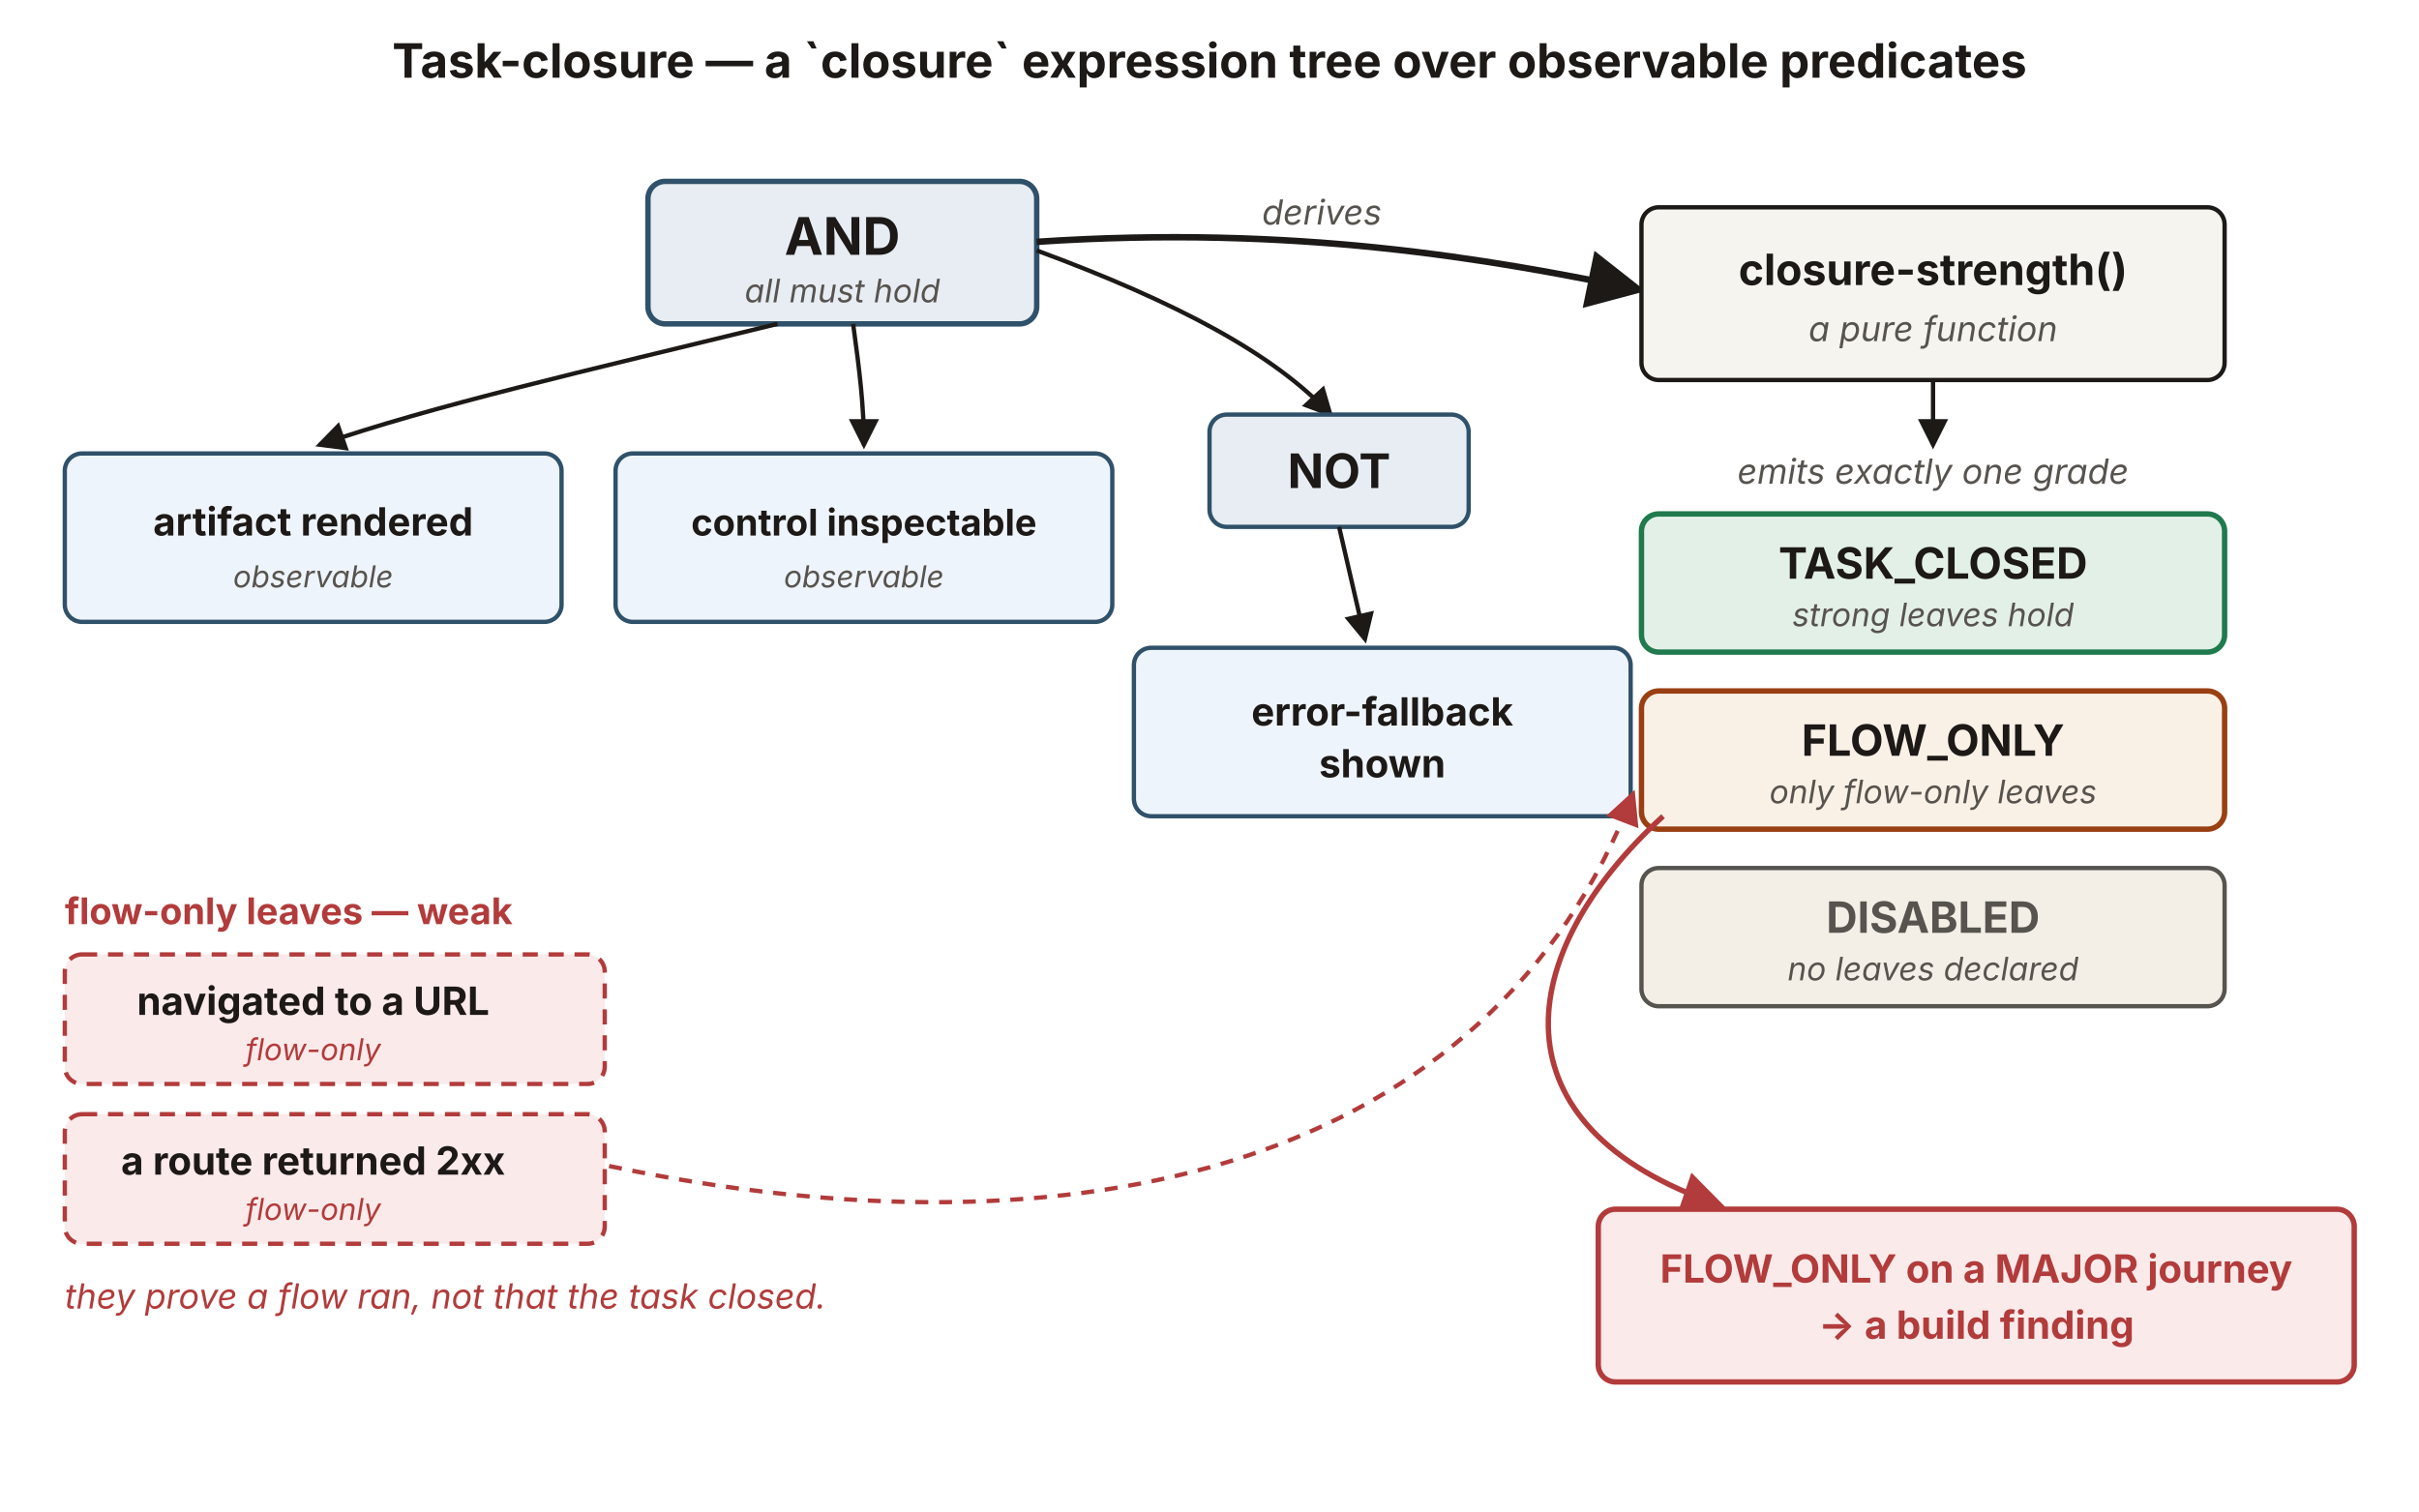
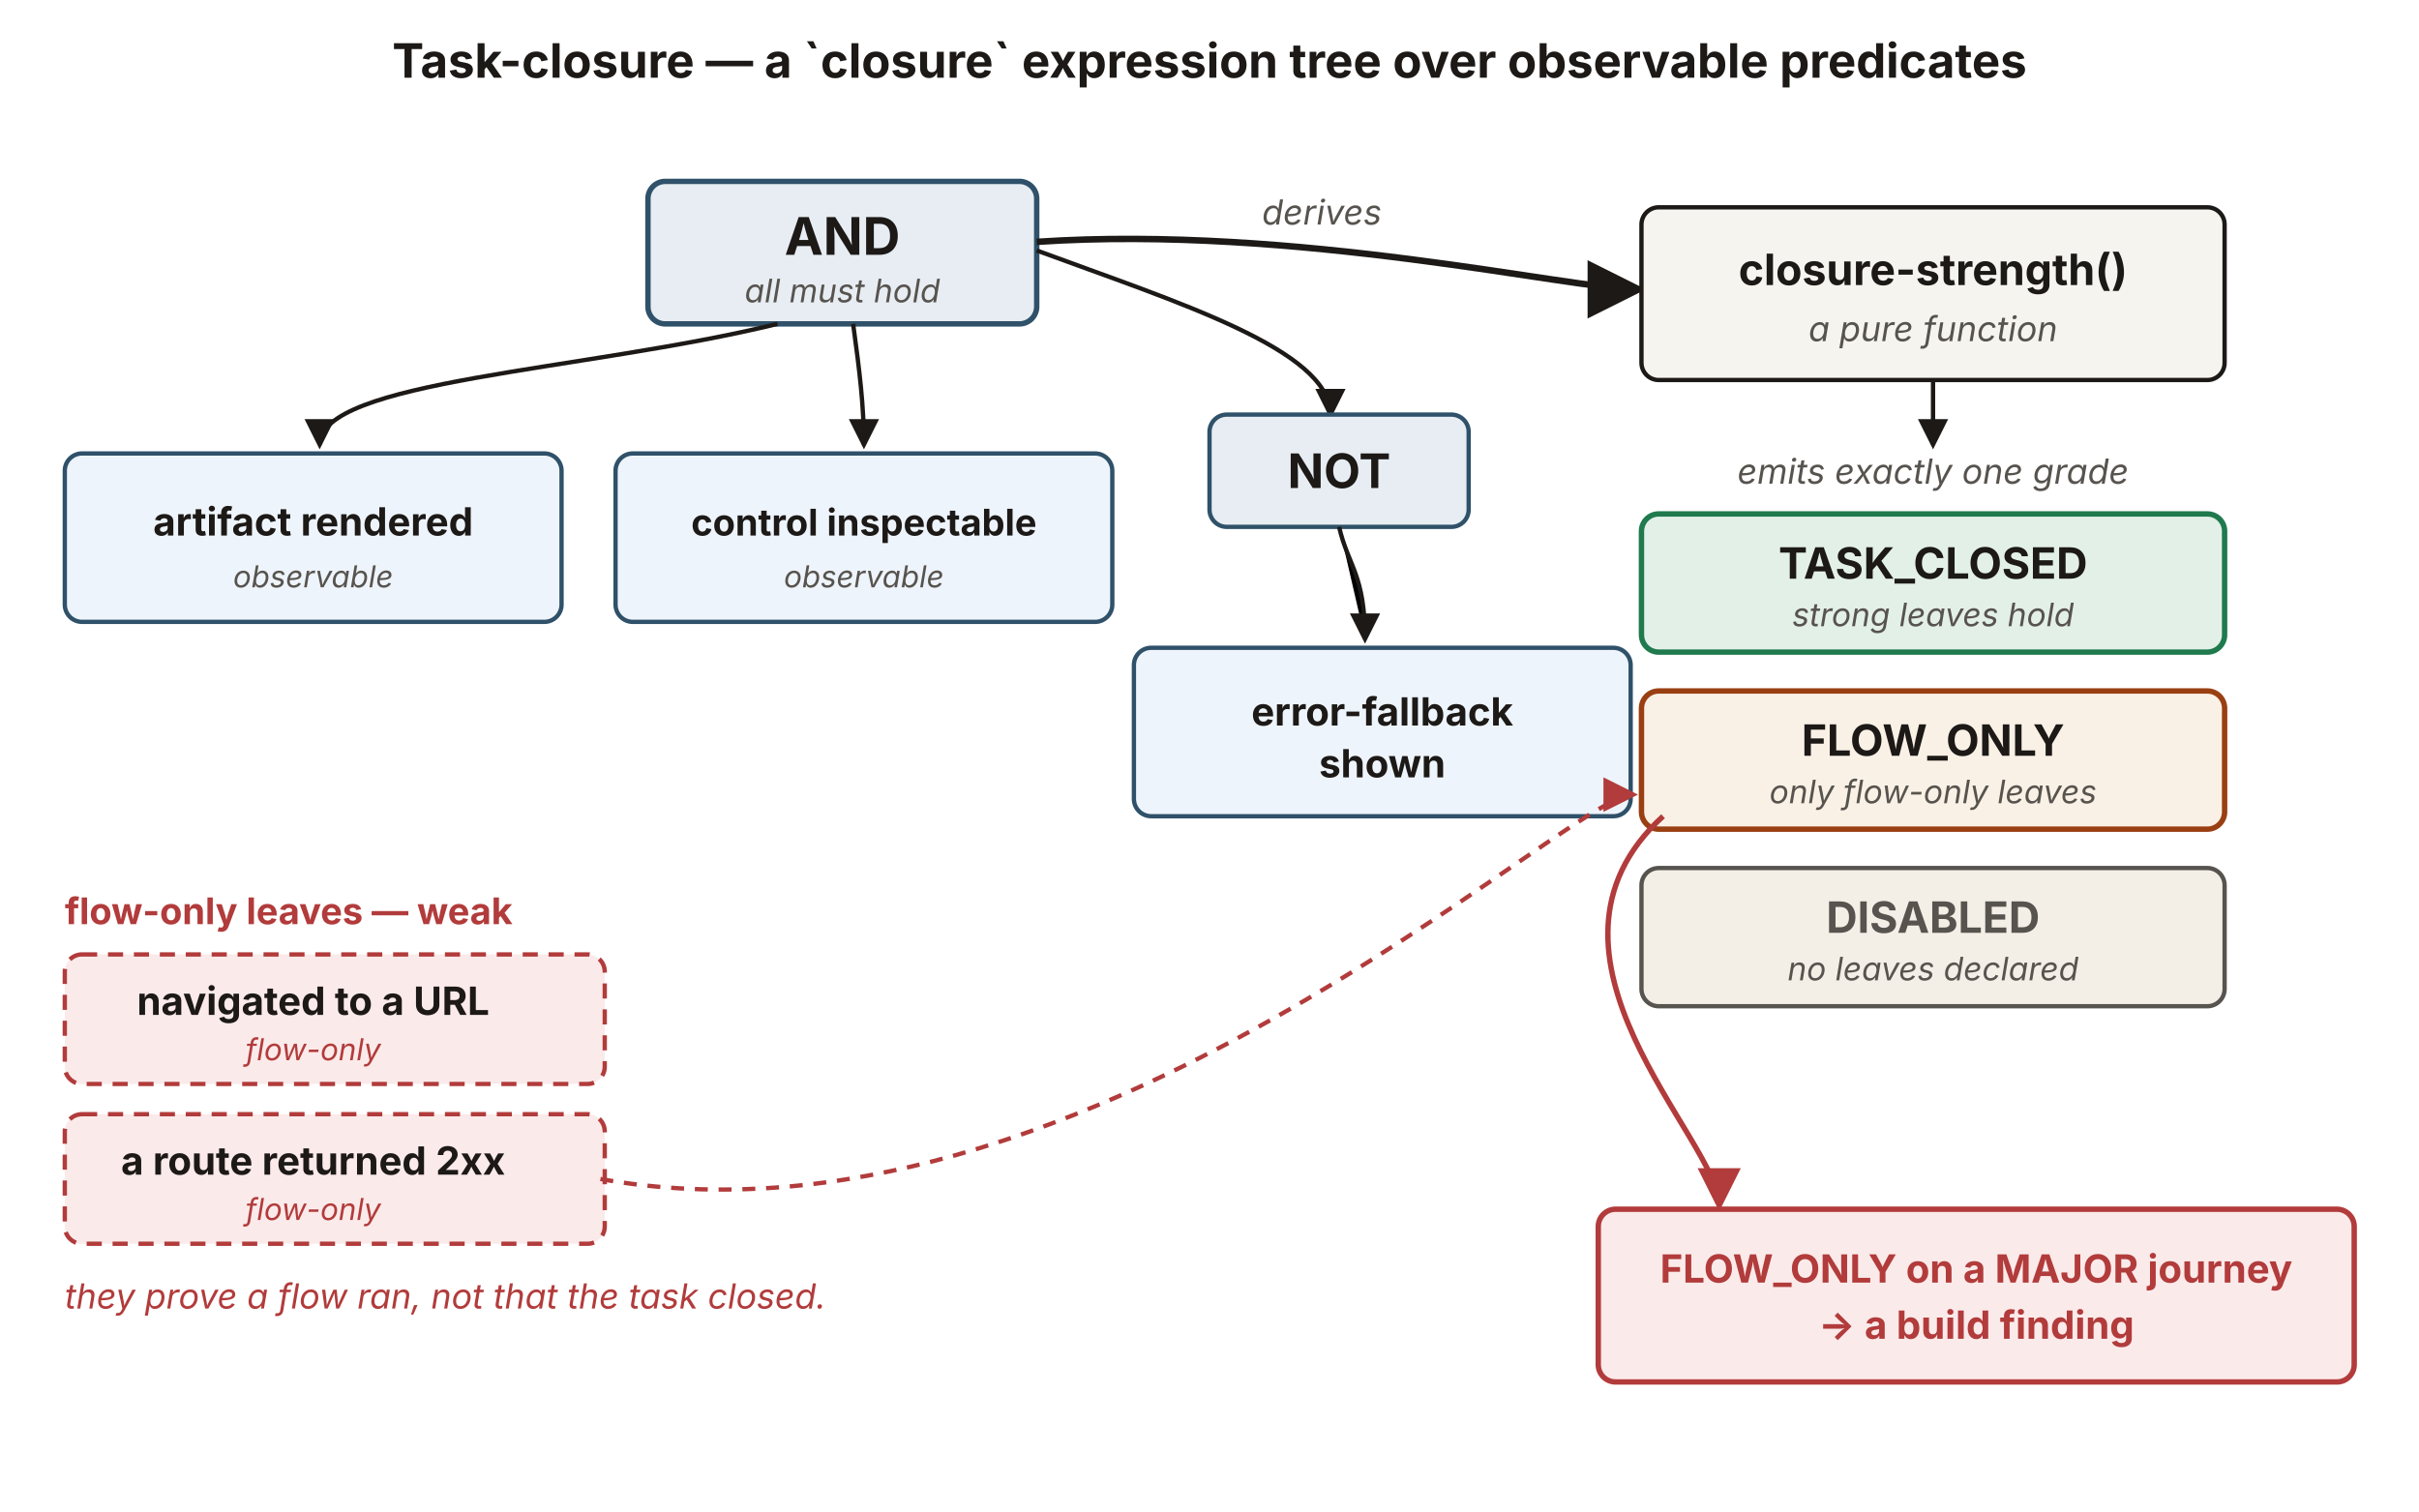
<svg xmlns="http://www.w3.org/2000/svg" viewBox="0 0 1120 700" width="1120" height="700" role="group" aria-labelledby="tcTitle tcDesc" font-family="'Source Sans 3', -apple-system, 'Segoe UI', sans-serif">
  <defs>
    <marker id="tc-ah" viewBox="0 0 10 10" refX="8.5" refY="5" markerWidth="7" markerHeight="7" orient="auto-start-reverse">
      <path d="M0,0 L10,5 L0,10 z" fill="#1c1917" />
    </marker>
    <marker id="tc-join" viewBox="0 0 10 10" refX="8.5" refY="5" markerWidth="9" markerHeight="9" orient="auto-start-reverse">
      <path d="M0,0 L10,5 L0,10 z" fill="#1c1917" />
    </marker>
    <marker id="tc-red" viewBox="0 0 10 10" refX="8.5" refY="5" markerWidth="8" markerHeight="8" orient="auto-start-reverse">
      <path d="M0,0 L10,5 L0,10 z" fill="#b23b3b" />
    </marker>
  </defs>
  <text x="560" y="36" text-anchor="middle" font-size="22" font-weight="700" fill="#1c1917">Task-closure — a `closure` expression tree over observable predicates</text>
-   <rect x="300" y="84" width="180" height="66" rx="8" fill="#e7edf3" stroke="#2f5169" stroke-width="2.5" />
+   <rect id="and" x="300" y="84" width="180" height="66" rx="8" fill="#e7edf3" stroke="#2f5169" stroke-width="2.5" />
  <text x="390" y="118" text-anchor="middle" font-size="24" font-weight="700" fill="#1c1917">AND</text>
  <text x="390" y="140" text-anchor="middle" font-size="15" font-style="italic" fill="#57534e">all must hold</text>
  <g fill="none" stroke="#1c1917" stroke-width="2">
-     <path d="M360,150 C270,172 200,188 148,206" marker-end="url(#tc-ah)" />
+     <path d="M360,150 C270,172 148,176 148,206" marker-end="url(#tc-ah)" />
    <path d="M395,150 C398,172 400,188 400,206" marker-end="url(#tc-ah)" />
-     <path d="M480,116 C545,140 590,164 616,192" marker-end="url(#tc-ah)" />
+     <path d="M480,116 C545,140 616,162 616,192" marker-end="url(#tc-ah)" />
  </g>
-   <rect x="30" y="210" width="230" height="78" rx="8" fill="#eef4fb" stroke="#2f5169" stroke-width="2" />
+   <rect id="artifact-rendered" x="30" y="210" width="230" height="78" rx="8" fill="#eef4fb" stroke="#2f5169" stroke-width="2" />
  <text x="145" y="248" text-anchor="middle" font-size="18" font-weight="700" fill="#1c1917">artifact rendered</text>
  <text x="145" y="272" text-anchor="middle" font-size="14" font-style="italic" fill="#57534e">observable</text>
-   <rect x="285" y="210" width="230" height="78" rx="8" fill="#eef4fb" stroke="#2f5169" stroke-width="2" />
+   <rect id="control-inspectable" x="285" y="210" width="230" height="78" rx="8" fill="#eef4fb" stroke="#2f5169" stroke-width="2" />
  <text x="400" y="248" text-anchor="middle" font-size="17" font-weight="700" fill="#1c1917">control inspectable</text>
  <text x="400" y="272" text-anchor="middle" font-size="14" font-style="italic" fill="#57534e">observable</text>
-   <rect x="560" y="192" width="120" height="52" rx="8" fill="#e7edf3" stroke="#2f5169" stroke-width="2" />
+   <rect id="not" x="560" y="192" width="120" height="52" rx="8" fill="#e7edf3" stroke="#2f5169" stroke-width="2" />
  <text x="620" y="226" text-anchor="middle" font-size="22" font-weight="700" fill="#1c1917">NOT</text>
-   <line x1="620" y1="244" x2="632" y2="296" stroke="#1c1917" stroke-width="2" marker-end="url(#tc-ah)" />
-   <rect x="525" y="300" width="230" height="78" rx="8" fill="#eef4fb" stroke="#2f5169" stroke-width="2" />
+   <path stroke="#1c1917" stroke-width="2" marker-end="url(#tc-ah)" d="M620,244 C624.2,262.2 632,266 632,296" />
+   <rect id="error-fallback" x="525" y="300" width="230" height="78" rx="8" fill="#eef4fb" stroke="#2f5169" stroke-width="2" />
  <text x="640" y="336" text-anchor="middle" font-size="18" font-weight="700" fill="#1c1917">error-fallback</text>
  <text x="640" y="360" text-anchor="middle" font-size="18" font-weight="700" fill="#1c1917">shown</text>
  <text x="30" y="428" font-size="17" font-weight="700" fill="#b23b3b">flow-only leaves — weak</text>
  <rect x="30" y="442" width="250" height="60" rx="8" fill="#fbeaea" stroke="#b23b3b" stroke-width="2" stroke-dasharray="7 5" />
  <text x="145" y="470" text-anchor="middle" font-size="18" font-weight="700" fill="#1c1917">navigated to a URL</text>
  <text x="145" y="491" text-anchor="middle" font-size="14" font-style="italic" fill="#b23b3b">flow-only</text>
-   <rect x="30" y="516" width="250" height="60" rx="8" fill="#fbeaea" stroke="#b23b3b" stroke-width="2" stroke-dasharray="7 5" />
+   <rect id="leaf-route" x="30" y="516" width="250" height="60" rx="8" fill="#fbeaea" stroke="#b23b3b" stroke-width="2" stroke-dasharray="7 5" />
  <text x="145" y="544" text-anchor="middle" font-size="18" font-weight="700" fill="#1c1917">a route returned 2xx</text>
  <text x="145" y="565" text-anchor="middle" font-size="14" font-style="italic" fill="#b23b3b">flow-only</text>
  <text x="30" y="606" font-size="16" font-style="italic" fill="#b23b3b">they prove a flow ran, not that the task closed.</text>
-   <path d="M480,112 C600,104 690,120 758,134" fill="none" stroke="#1c1917" stroke-width="3" marker-end="url(#tc-join)" />
+   <path d="M480,112 C600,104 728,134 758,134" fill="none" stroke="#1c1917" stroke-width="3" marker-end="url(#tc-join)" />
  <text x="612" y="104" text-anchor="middle" font-size="16" font-style="italic" fill="#57534e">derives</text>
-   <rect x="760" y="96" width="270" height="80" rx="8" fill="#f6f4ef" stroke="#1c1917" stroke-width="2" />
+   <rect id="closure-strength" x="760" y="96" width="270" height="80" rx="8" fill="#f6f4ef" stroke="#1c1917" stroke-width="2" />
  <text x="895" y="132" text-anchor="middle" font-size="20" font-weight="700" fill="#1c1917">closure-strength()</text>
  <text x="895" y="158" text-anchor="middle" font-size="16" font-style="italic" fill="#57534e">a pure function</text>
+   <rect id="emits-grade" x="800" y="208" width="190" height="24" fill="none" stroke="none" />
  <line x1="895" y1="176" x2="895" y2="206" stroke="#1c1917" stroke-width="2" marker-end="url(#tc-ah)" />
  <text x="895" y="224" text-anchor="middle" font-size="16" font-style="italic" fill="#57534e">emits exactly one grade</text>
-   <rect x="760" y="238" width="270" height="64" rx="8" fill="#e3f0e7" stroke="#1f7a4d" stroke-width="2.5" />
+   <rect id="task-closed" x="760" y="238" width="270" height="64" rx="8" fill="#e3f0e7" stroke="#1f7a4d" stroke-width="2.5" />
  <text x="895" y="268" text-anchor="middle" font-size="20" font-weight="700" fill="#1c1917">TASK_CLOSED</text>
  <text x="895" y="290" text-anchor="middle" font-size="15" font-style="italic" fill="#57534e">strong leaves hold</text>
-   <rect x="760" y="320" width="270" height="64" rx="8" fill="#faf1e6" stroke="#9a3f12" stroke-width="2.5" />
+   <rect id="flow-only" x="760" y="320" width="270" height="64" rx="8" fill="#faf1e6" stroke="#9a3f12" stroke-width="2.5" />
  <text x="895" y="350" text-anchor="middle" font-size="20" font-weight="700" fill="#1c1917">FLOW_ONLY</text>
  <text x="895" y="372" text-anchor="middle" font-size="15" font-style="italic" fill="#57534e">only flow-only leaves</text>
-   <rect x="760" y="402" width="270" height="64" rx="8" fill="#f3efe7" stroke="#57534e" stroke-width="2" />
+   <rect id="disabled" x="760" y="402" width="270" height="64" rx="8" fill="#f3efe7" stroke="#57534e" stroke-width="2" />
  <text x="895" y="432" text-anchor="middle" font-size="20" font-weight="700" fill="#57534e">DISABLED</text>
  <text x="895" y="454" text-anchor="middle" font-size="15" font-style="italic" fill="#57534e">no leaves declared</text>
-   <path d="M282,540 C500,586 690,540 756,368" fill="none" stroke="#b23b3b" stroke-width="2" stroke-dasharray="6 5" marker-end="url(#tc-red)" />
-   <path d="M770,378 C700,442 690,522 796,558" fill="none" stroke="#b23b3b" stroke-width="2.5" marker-end="url(#tc-red)" />
-   <rect x="740" y="560" width="350" height="80" rx="8" fill="#fbeaea" stroke="#b23b3b" stroke-width="2.5" />
+   <path d="M278,546 C500,586 726,368 756,368" fill="none" stroke="#b23b3b" stroke-width="2" stroke-dasharray="6 5" marker-end="url(#tc-red)" />
+   <path d="M770,378 C700,442 796,528 796,558" fill="none" stroke="#b23b3b" stroke-width="2.5" marker-end="url(#tc-red)" />
+   <rect id="build-finding" x="740" y="560" width="350" height="80" rx="8" fill="#fbeaea" stroke="#b23b3b" stroke-width="2.5" />
  <text x="915" y="594" text-anchor="middle" font-size="18" font-weight="700" fill="#b23b3b">FLOW_ONLY on a MAJOR journey</text>
  <text x="915" y="620" text-anchor="middle" font-size="18" font-weight="700" fill="#b23b3b">→ a build finding</text>
</svg>
